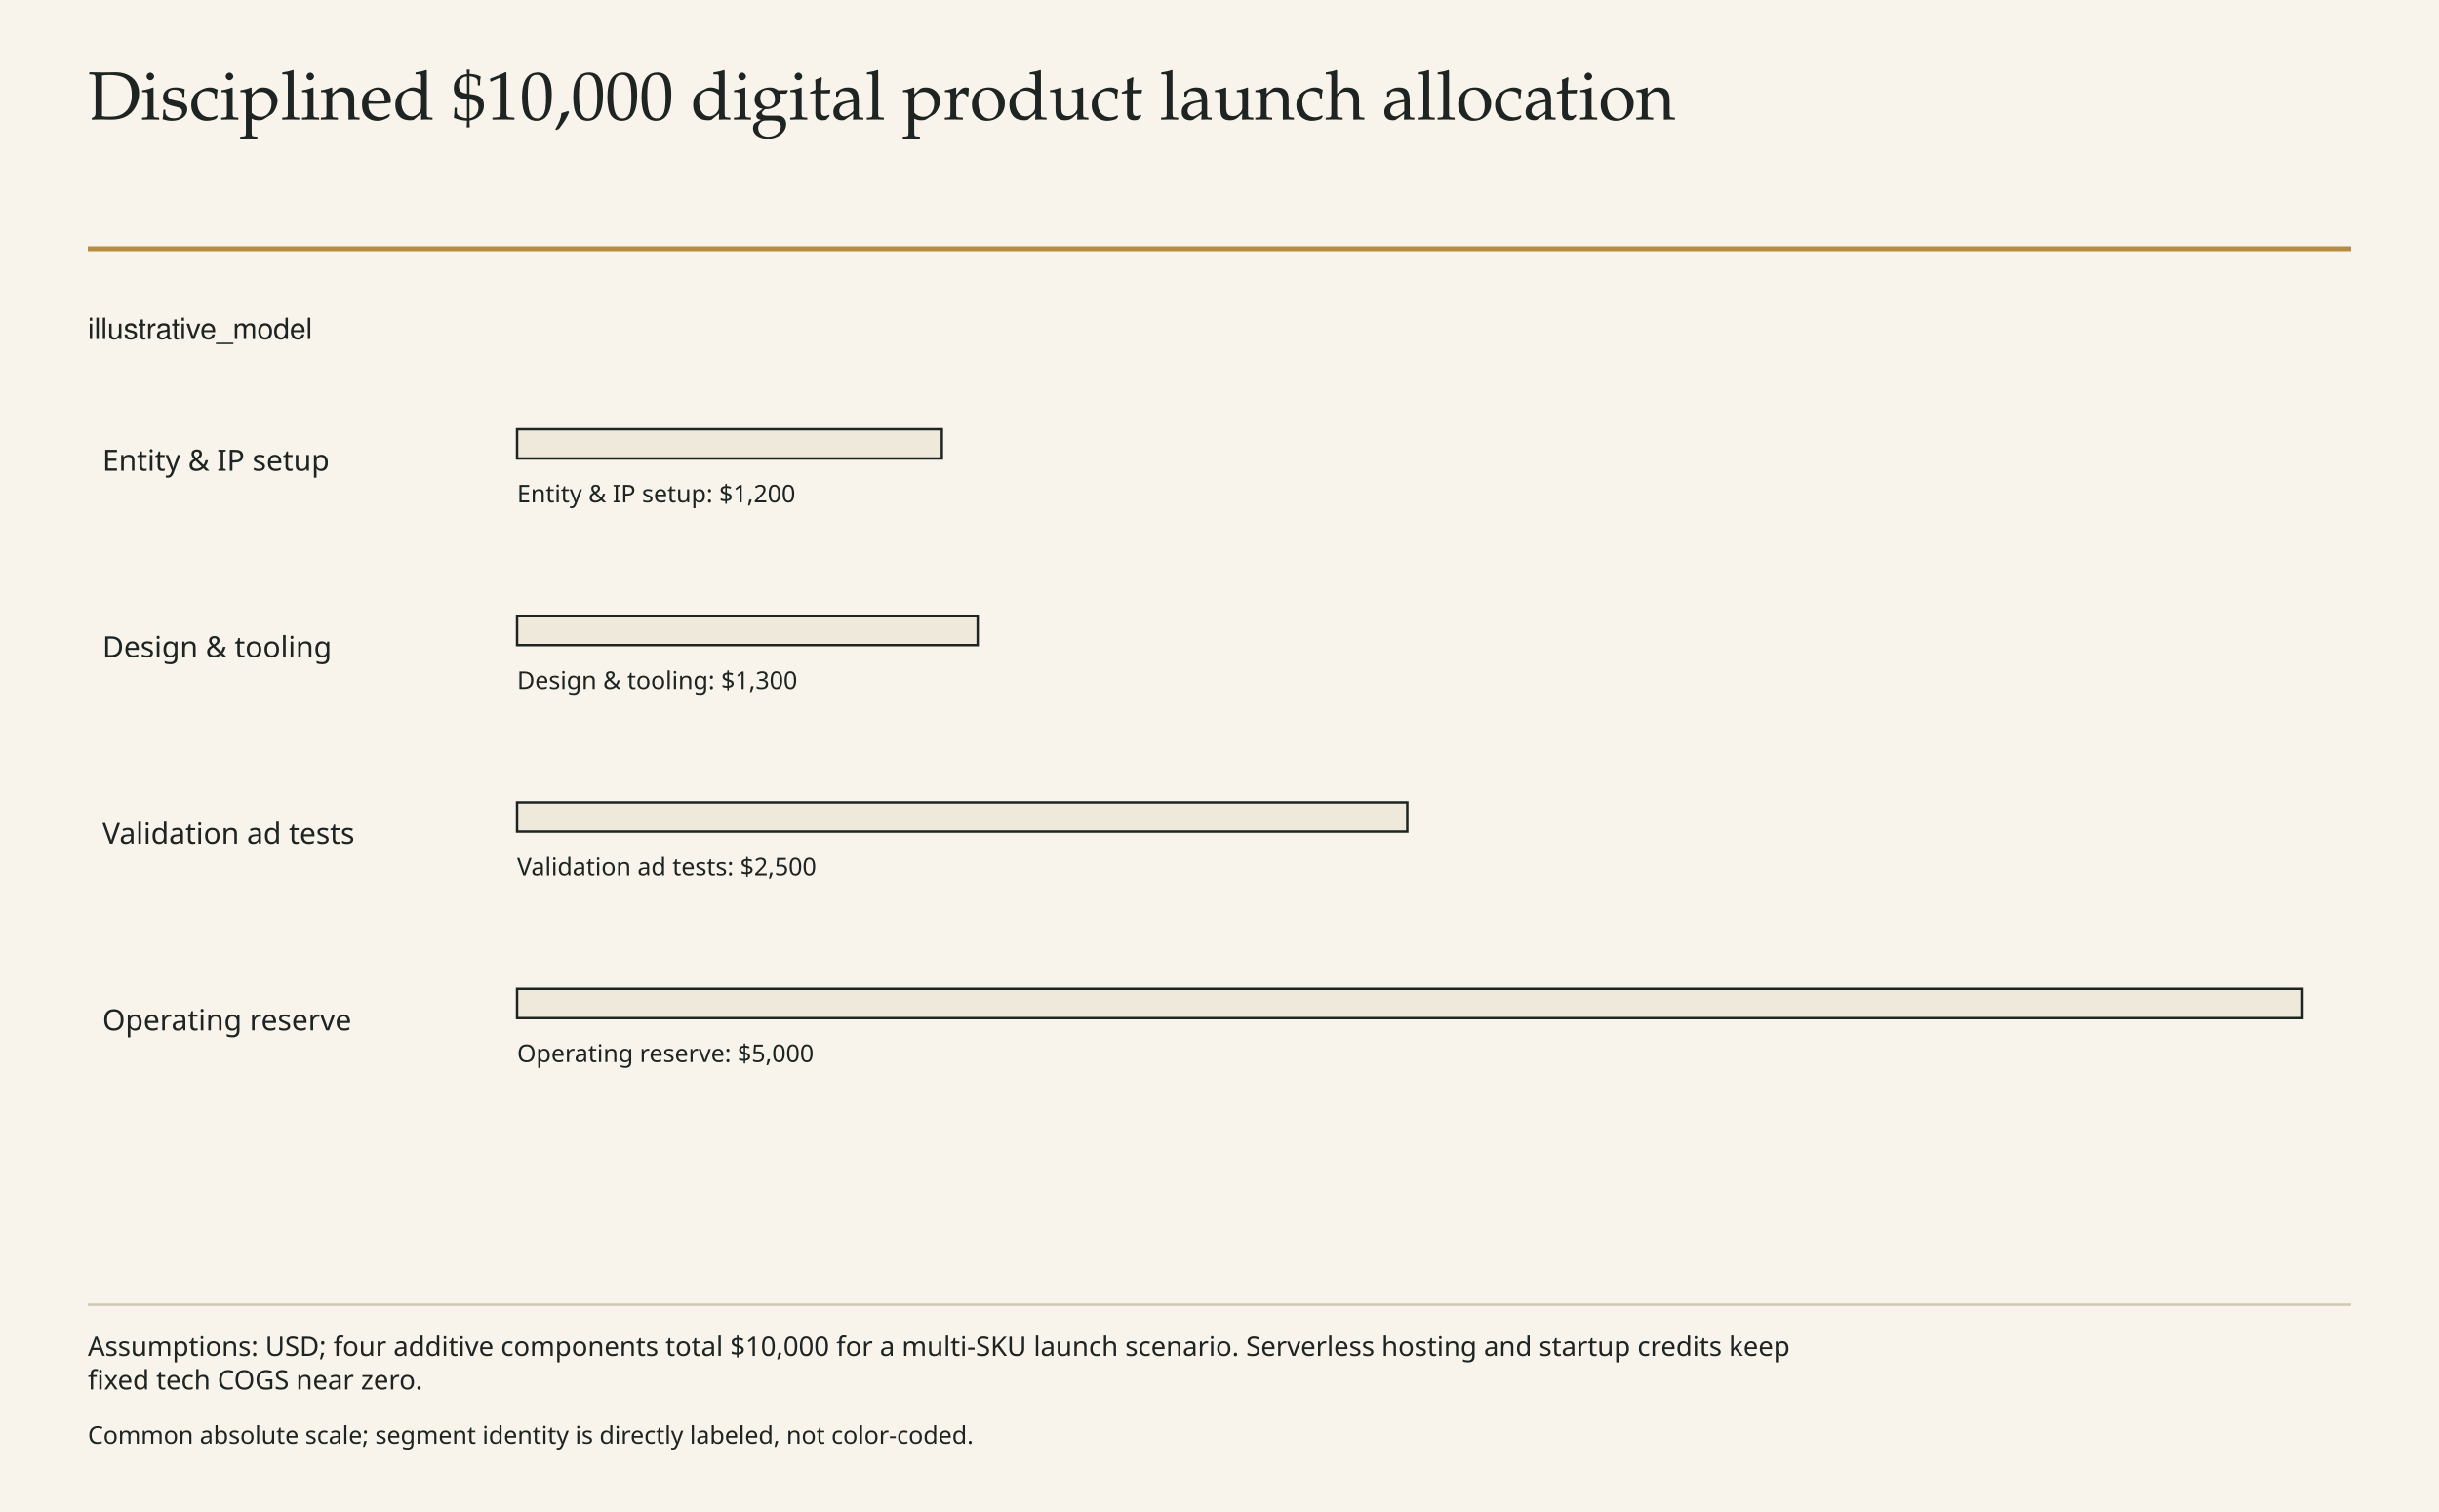
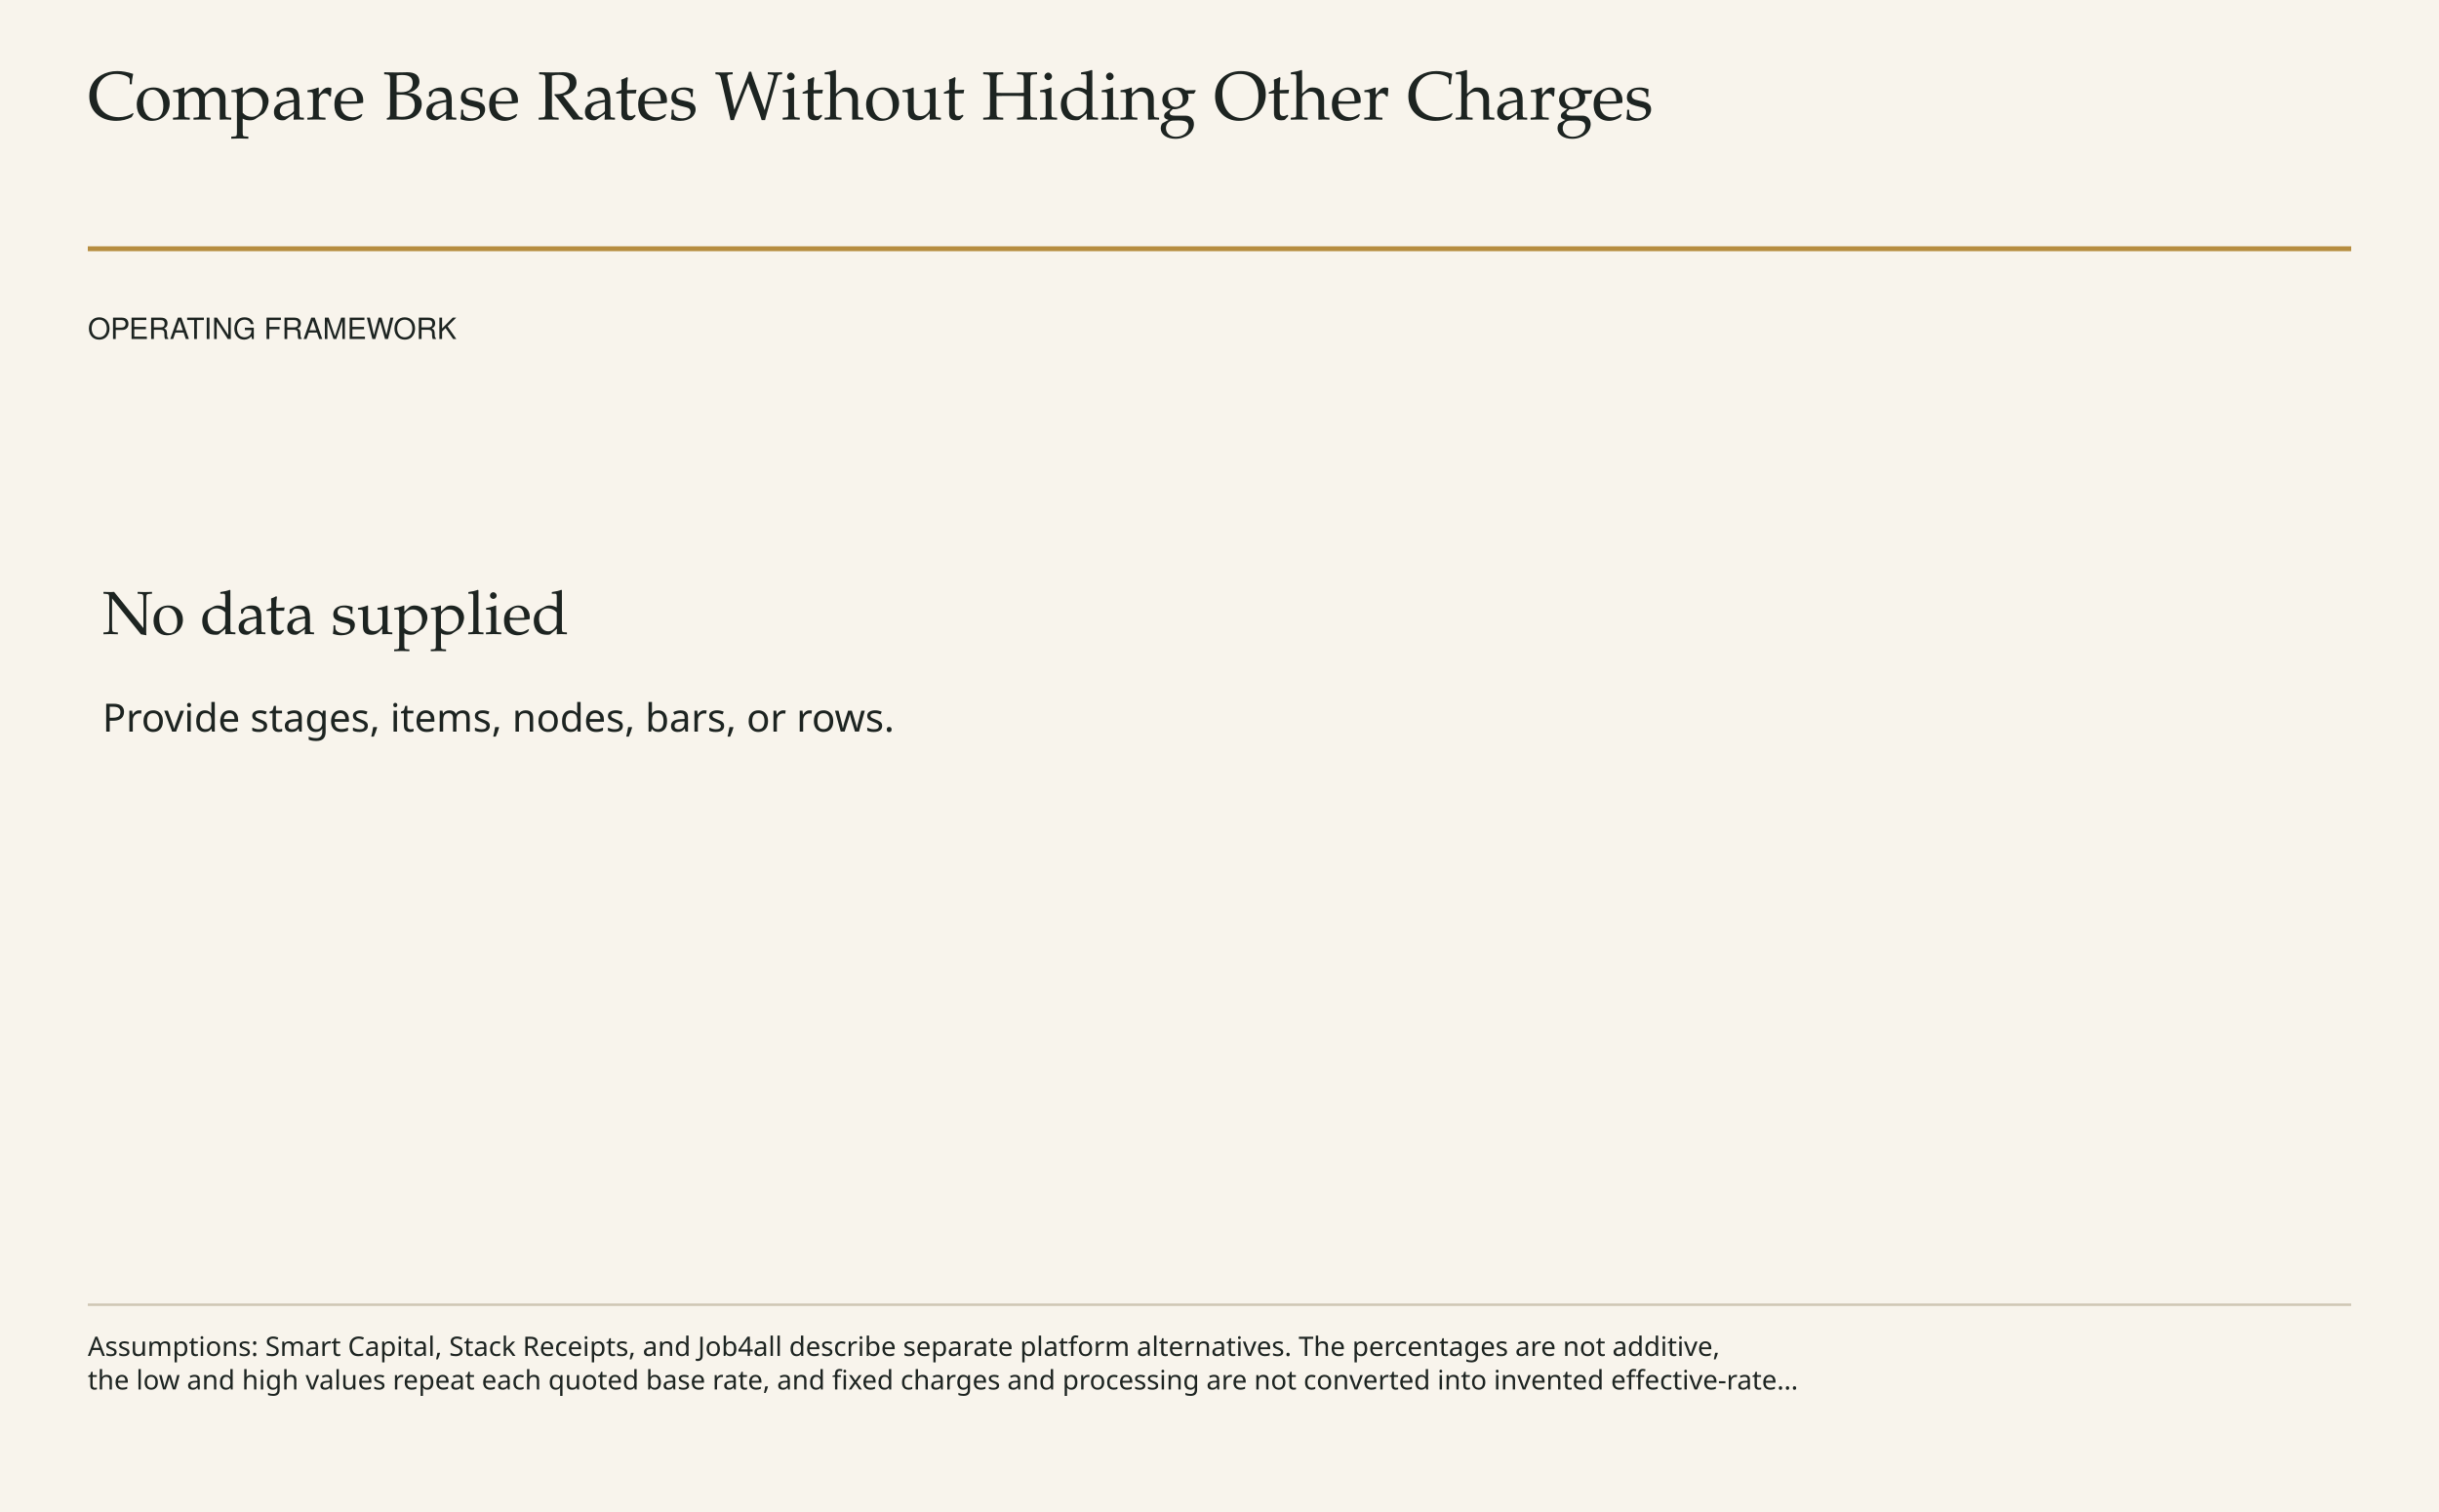
<svg xmlns="http://www.w3.org/2000/svg" viewBox="0 0 1000 620" role="img">
  <rect x="0" y="0" width="1000" height="620" fill="#F8F4EC" stroke="none" stroke-width="1" />
  <text x="36" y="49" font-family="Palatino, Georgia, serif" font-size="28" fill="#1D2421" text-anchor="start" style="font-variant-numeric:tabular-nums">
-     <tspan x="36" dy="0">Disciplined $10,000 digital product launch allocation</tspan>
+     <tspan x="36" dy="0">Compare Base Rates Without Hiding Other Charges</tspan>
  </text>
  <line x1="36" y1="102" x2="964" y2="102" stroke="#B68D40" stroke-width="2" />
  <text x="36" y="139" font-family="Helvetica, sans-serif" font-size="12" fill="#1D2421" text-anchor="start" style="font-variant-numeric:tabular-nums">
-     <tspan x="36" dy="0">illustrative_model</tspan>
+     <tspan x="36" dy="0">OPERATING FRAMEWORK</tspan>
  </text>
-   <text x="42" y="193.0" font-family="Optima, Calibri, sans-serif" font-size="12" fill="#1D2421" text-anchor="start" style="font-variant-numeric:tabular-nums">
-     <tspan x="42" dy="0">Entity &amp; IP setup</tspan>
+   <text x="42" y="260" font-family="Palatino, Georgia, serif" font-size="25" fill="#1D2421" text-anchor="start" style="font-variant-numeric:tabular-nums">
+     <tspan x="42" dy="0">No data supplied</tspan>
  </text>
-   <rect x="212" y="176.0" width="174.16" height="12" fill="#EFE9DC" stroke="#1D2421" stroke-width="1" />
-   <text x="212" y="206.0" font-family="Optima, Calibri, sans-serif" font-size="10" fill="#1D2421" text-anchor="start" style="font-variant-numeric:tabular-nums">
-     <tspan x="212" dy="0">Entity &amp; IP setup: $1,200</tspan>
-   </text>
-   <text x="42" y="269.5" font-family="Optima, Calibri, sans-serif" font-size="12" fill="#1D2421" text-anchor="start" style="font-variant-numeric:tabular-nums">
-     <tspan x="42" dy="0">Design &amp; tooling</tspan>
-   </text>
-   <rect x="212" y="252.5" width="188.84" height="12" fill="#EFE9DC" stroke="#1D2421" stroke-width="1" />
-   <text x="212" y="282.5" font-family="Optima, Calibri, sans-serif" font-size="10" fill="#1D2421" text-anchor="start" style="font-variant-numeric:tabular-nums">
-     <tspan x="212" dy="0">Design &amp; tooling: $1,300</tspan>
-   </text>
-   <text x="42" y="346.0" font-family="Optima, Calibri, sans-serif" font-size="12" fill="#1D2421" text-anchor="start" style="font-variant-numeric:tabular-nums">
-     <tspan x="42" dy="0">Validation ad tests</tspan>
-   </text>
-   <rect x="212" y="329.0" width="365.0" height="12" fill="#EFE9DC" stroke="#1D2421" stroke-width="1" />
-   <text x="212" y="359.0" font-family="Optima, Calibri, sans-serif" font-size="10" fill="#1D2421" text-anchor="start" style="font-variant-numeric:tabular-nums">
-     <tspan x="212" dy="0">Validation ad tests: $2,500</tspan>
-   </text>
-   <text x="42" y="422.5" font-family="Optima, Calibri, sans-serif" font-size="12" fill="#1D2421" text-anchor="start" style="font-variant-numeric:tabular-nums">
-     <tspan x="42" dy="0">Operating reserve</tspan>
-   </text>
-   <rect x="212" y="405.5" width="732.0" height="12" fill="#EFE9DC" stroke="#1D2421" stroke-width="1" />
-   <text x="212" y="435.5" font-family="Optima, Calibri, sans-serif" font-size="10" fill="#1D2421" text-anchor="start" style="font-variant-numeric:tabular-nums">
-     <tspan x="212" dy="0">Operating reserve: $5,000</tspan>
+   <text x="42" y="300" font-family="Optima, Calibri, sans-serif" font-size="16" fill="#1D2421" text-anchor="start" style="font-variant-numeric:tabular-nums">
+     <tspan x="42" dy="0">Provide stages, items, nodes, bars, or rows.</tspan>
  </text>
  <line x1="36" y1="535" x2="964" y2="535" stroke="#CFC6B4" stroke-width="1" />
  <text x="36" y="556" font-family="Optima, Calibri, sans-serif" font-size="11" fill="#1D2421" text-anchor="start" style="font-variant-numeric:tabular-nums">
-     <tspan x="36" dy="0">Assumptions: USD; four additive components total $10,000 for a multi-SKU launch scenario. Serverless hosting and startup credits keep</tspan>
-     <tspan x="36" dy="13.75">fixed tech COGS near zero.</tspan>
+     <tspan x="36" dy="0">Assumptions: Smart Capital, Stack Receipts, and Job4all describe separate platform alternatives. The percentages are not additive,</tspan>
+     <tspan x="36" dy="13.75">the low and high values repeat each quoted base rate, and fixed charges and processing are not converted into invented effective-rate…</tspan>
  </text>
  <text x="36" y="592" font-family="Optima, Calibri, sans-serif" font-size="10" fill="#1D2421" text-anchor="start" style="font-variant-numeric:tabular-nums">
-     <tspan x="36" dy="0">Common absolute scale; segment identity is directly labeled, not color-coded.</tspan>
+     <tspan x="36" dy="0" />
  </text>
</svg>
